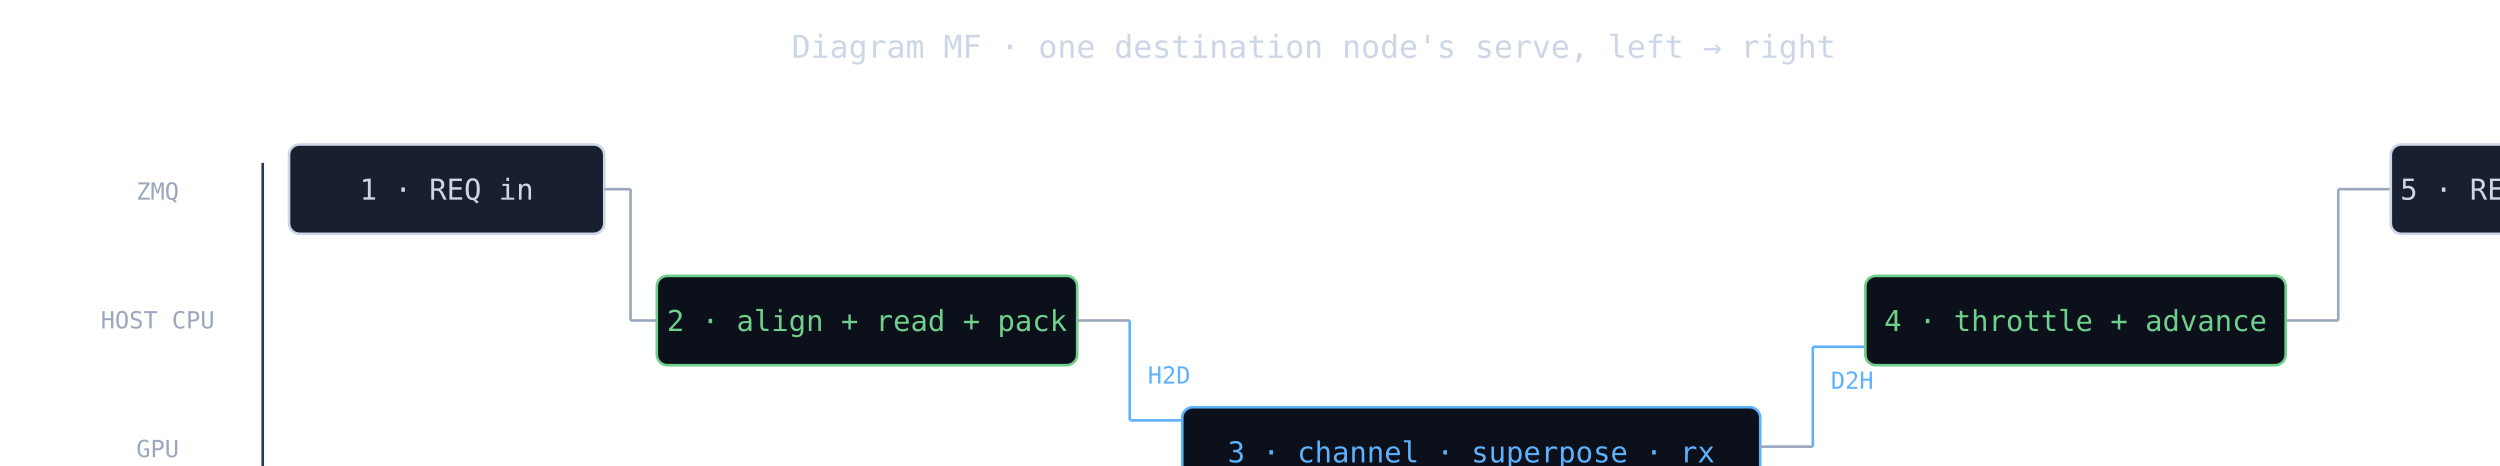
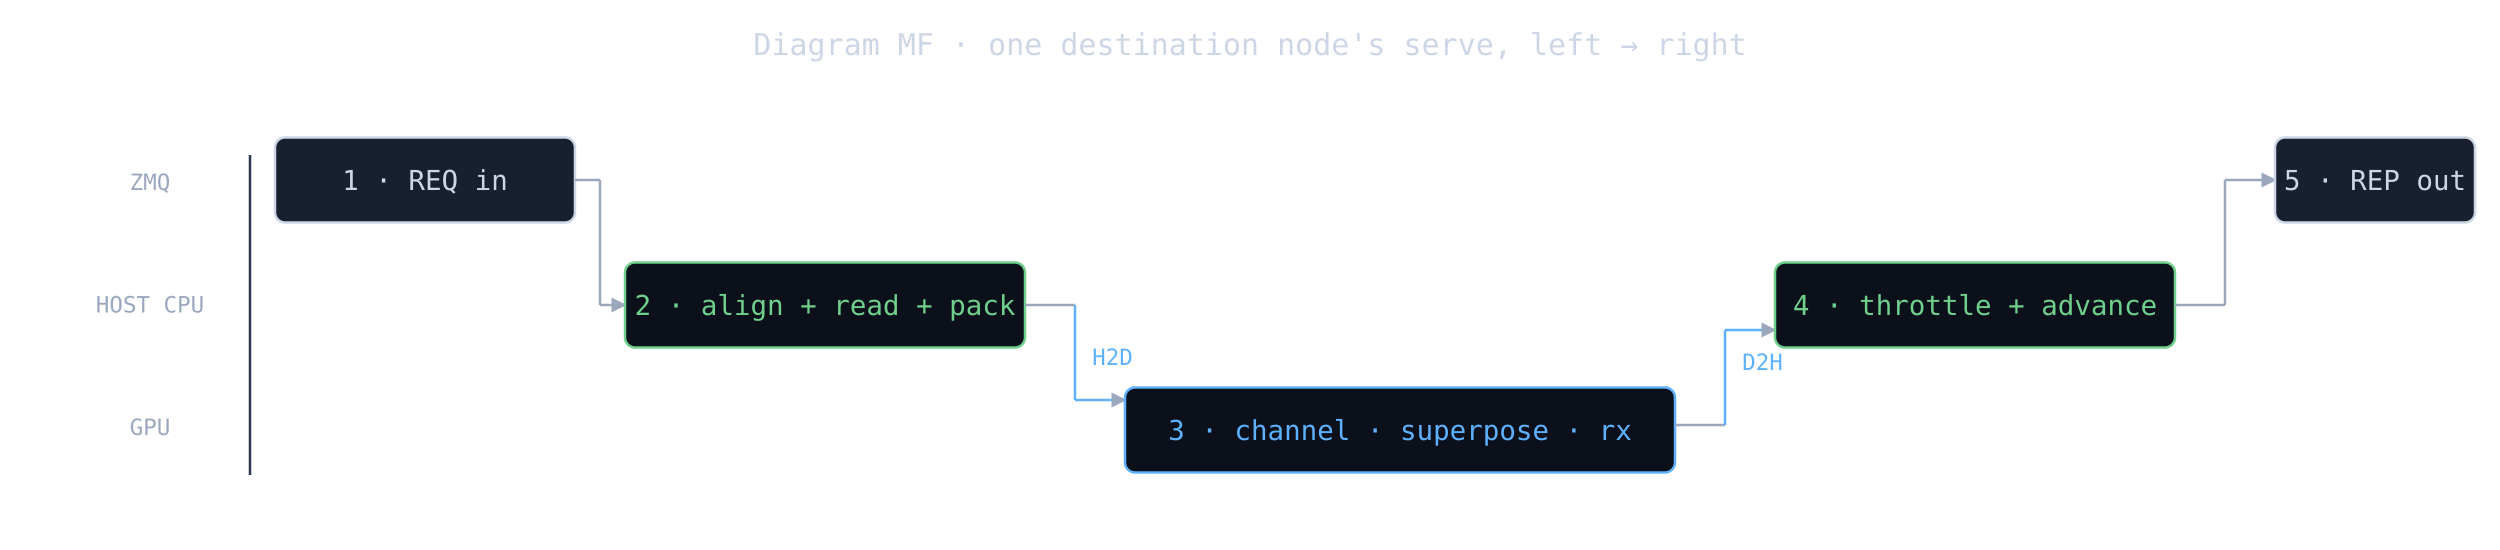
- <svg xmlns="http://www.w3.org/2000/svg" font-family="SF Mono,Menlo,monospace" font-size="11" style="background:#0f1420;color:#e7ecf5;max-width:100%;height:auto" viewbox="0 0 1000 220">
-   <text fill="#cdd6e6" font-size="12" text-anchor="middle" x="500" y="22">Diagram MF · one destination node's serve, left → right</text>
+ <svg xmlns="http://www.w3.org/2000/svg" style="background:#0f1420;color:#e7ecf5;--bg:#0f1420;--panel:#1a2233;--ink:#e7ecf5;--muted:#9aa7bd;--edge:#2c3850;--accent:#5db1ff;--warm:#ffb454;--good:#6fd08c;--cell:#0b101a" viewBox="0 0 1000 220" font-family="SF Mono,Menlo,monospace" font-size="11">
+   <text x="500" y="22" fill="#cdd6e6" text-anchor="middle" font-size="12">Diagram MF · one destination node's serve, left → right</text>
  <defs>
-     <marker id="arwmf" markerheight="6" markerwidth="6" orient="auto" refx="9" refy="5" viewbox="0 0 10 10">
+     <marker id="arwmf" viewBox="0 0 10 10" refX="9" refY="5" markerWidth="6" markerHeight="6" orient="auto">
      <path d="M0,0 L10,5 L0,10 z" fill="#9aa7bd" />
    </marker>
  </defs>
-   <text fill="#9aa7bd" font-size="9" text-anchor="middle" x="60" y="76">ZMQ</text>
-   <text fill="#9aa7bd" font-size="9" text-anchor="middle" x="60" y="125">HOST CPU</text>
-   <text fill="#9aa7bd" font-size="9" text-anchor="middle" x="60" y="174">GPU</text>
-   <line stroke="#2c3850" x1="100" x2="100" y1="62" y2="190" />
-   <rect fill="#181f2e" height="34" rx="4" stroke="#cdd6e6" width="120" x="110" y="55" />
-   <text fill="#cdd6e6" font-size="11" text-anchor="middle" x="170" y="76">1 · REQ in</text>
-   <line stroke="#9aa7bd" x1="230" x2="240" y1="72" y2="72" />
-   <line stroke="#9aa7bd" x1="240" x2="240" y1="72" y2="122" />
-   <line marker-end="url(#arwmf)" stroke="#9aa7bd" x1="240" x2="250" y1="122" y2="122" />
-   <rect fill="#0b101a" height="34" rx="4" stroke="#6fd08c" width="160" x="250" y="105" />
-   <text fill="#6fd08c" font-size="11" text-anchor="middle" x="330" y="126">2 · align + read + pack</text>
-   <line stroke="#9aa7bd" x1="410" x2="430" y1="122" y2="122" />
-   <line stroke="#5db1ff" x1="430" x2="430" y1="122" y2="160" />
-   <line marker-end="url(#arwmf)" stroke="#5db1ff" x1="430" x2="450" y1="160" y2="160" />
-   <text fill="#5db1ff" font-size="9" text-anchor="middle" x="445" y="146">H2D</text>
-   <rect fill="#0b101a" height="34" rx="4" stroke="#5db1ff" width="220" x="450" y="155" />
-   <text fill="#5db1ff" font-size="11" text-anchor="middle" x="560" y="176">3 · channel · superpose · rx</text>
-   <line stroke="#9aa7bd" x1="670" x2="690" y1="170" y2="170" />
-   <line stroke="#5db1ff" x1="690" x2="690" y1="170" y2="132" />
-   <line marker-end="url(#arwmf)" stroke="#5db1ff" x1="690" x2="710" y1="132" y2="132" />
-   <text fill="#5db1ff" font-size="9" text-anchor="middle" x="705" y="148">D2H</text>
-   <rect fill="#0b101a" height="34" rx="4" stroke="#6fd08c" width="160" x="710" y="105" />
-   <text fill="#6fd08c" font-size="11" text-anchor="middle" x="790" y="126">4 · throttle + advance</text>
-   <line stroke="#9aa7bd" x1="870" x2="890" y1="122" y2="122" />
-   <line stroke="#9aa7bd" x1="890" x2="890" y1="122" y2="72" />
-   <line marker-end="url(#arwmf)" stroke="#9aa7bd" x1="890" x2="910" y1="72" y2="72" />
-   <rect fill="#181f2e" height="34" rx="4" stroke="#cdd6e6" width="80" x="910" y="55" />
-   <text fill="#cdd6e6" font-size="11" text-anchor="middle" x="950" y="76">5 · REP out</text>
+   <text x="60" y="76" fill="#9aa7bd" font-size="9" text-anchor="middle">ZMQ</text>
+   <text x="60" y="125" fill="#9aa7bd" font-size="9" text-anchor="middle">HOST CPU</text>
+   <text x="60" y="174" fill="#9aa7bd" font-size="9" text-anchor="middle">GPU</text>
+   <line x1="100" y1="62" x2="100" y2="190" stroke="#2c3850" />
+   <rect x="110" y="55" width="120" height="34" rx="4" fill="#181f2e" stroke="#cdd6e6" />
+   <text x="170" y="76" fill="#cdd6e6" text-anchor="middle" font-size="11">1 · REQ in</text>
+   <line x1="230" y1="72" x2="240" y2="72" stroke="#9aa7bd" />
+   <line x1="240" y1="72" x2="240" y2="122" stroke="#9aa7bd" />
+   <line x1="240" y1="122" x2="250" y2="122" stroke="#9aa7bd" marker-end="url(#arwmf)" />
+   <rect x="250" y="105" width="160" height="34" rx="4" fill="#0b101a" stroke="#6fd08c" />
+   <text x="330" y="126" fill="#6fd08c" text-anchor="middle" font-size="11">2 · align + read + pack</text>
+   <line x1="410" y1="122" x2="430" y2="122" stroke="#9aa7bd" />
+   <line x1="430" y1="122" x2="430" y2="160" stroke="#5db1ff" />
+   <line x1="430" y1="160" x2="450" y2="160" stroke="#5db1ff" marker-end="url(#arwmf)" />
+   <text x="445" y="146" fill="#5db1ff" font-size="9" text-anchor="middle">H2D</text>
+   <rect x="450" y="155" width="220" height="34" rx="4" fill="#0b101a" stroke="#5db1ff" />
+   <text x="560" y="176" fill="#5db1ff" text-anchor="middle" font-size="11">3 · channel · superpose · rx</text>
+   <line x1="670" y1="170" x2="690" y2="170" stroke="#9aa7bd" />
+   <line x1="690" y1="170" x2="690" y2="132" stroke="#5db1ff" />
+   <line x1="690" y1="132" x2="710" y2="132" stroke="#5db1ff" marker-end="url(#arwmf)" />
+   <text x="705" y="148" fill="#5db1ff" font-size="9" text-anchor="middle">D2H</text>
+   <rect x="710" y="105" width="160" height="34" rx="4" fill="#0b101a" stroke="#6fd08c" />
+   <text x="790" y="126" fill="#6fd08c" text-anchor="middle" font-size="11">4 · throttle + advance</text>
+   <line x1="870" y1="122" x2="890" y2="122" stroke="#9aa7bd" />
+   <line x1="890" y1="122" x2="890" y2="72" stroke="#9aa7bd" />
+   <line x1="890" y1="72" x2="910" y2="72" stroke="#9aa7bd" marker-end="url(#arwmf)" />
+   <rect x="910" y="55" width="80" height="34" rx="4" fill="#181f2e" stroke="#cdd6e6" />
+   <text x="950" y="76" fill="#cdd6e6" text-anchor="middle" font-size="11">5 · REP out</text>
</svg>
